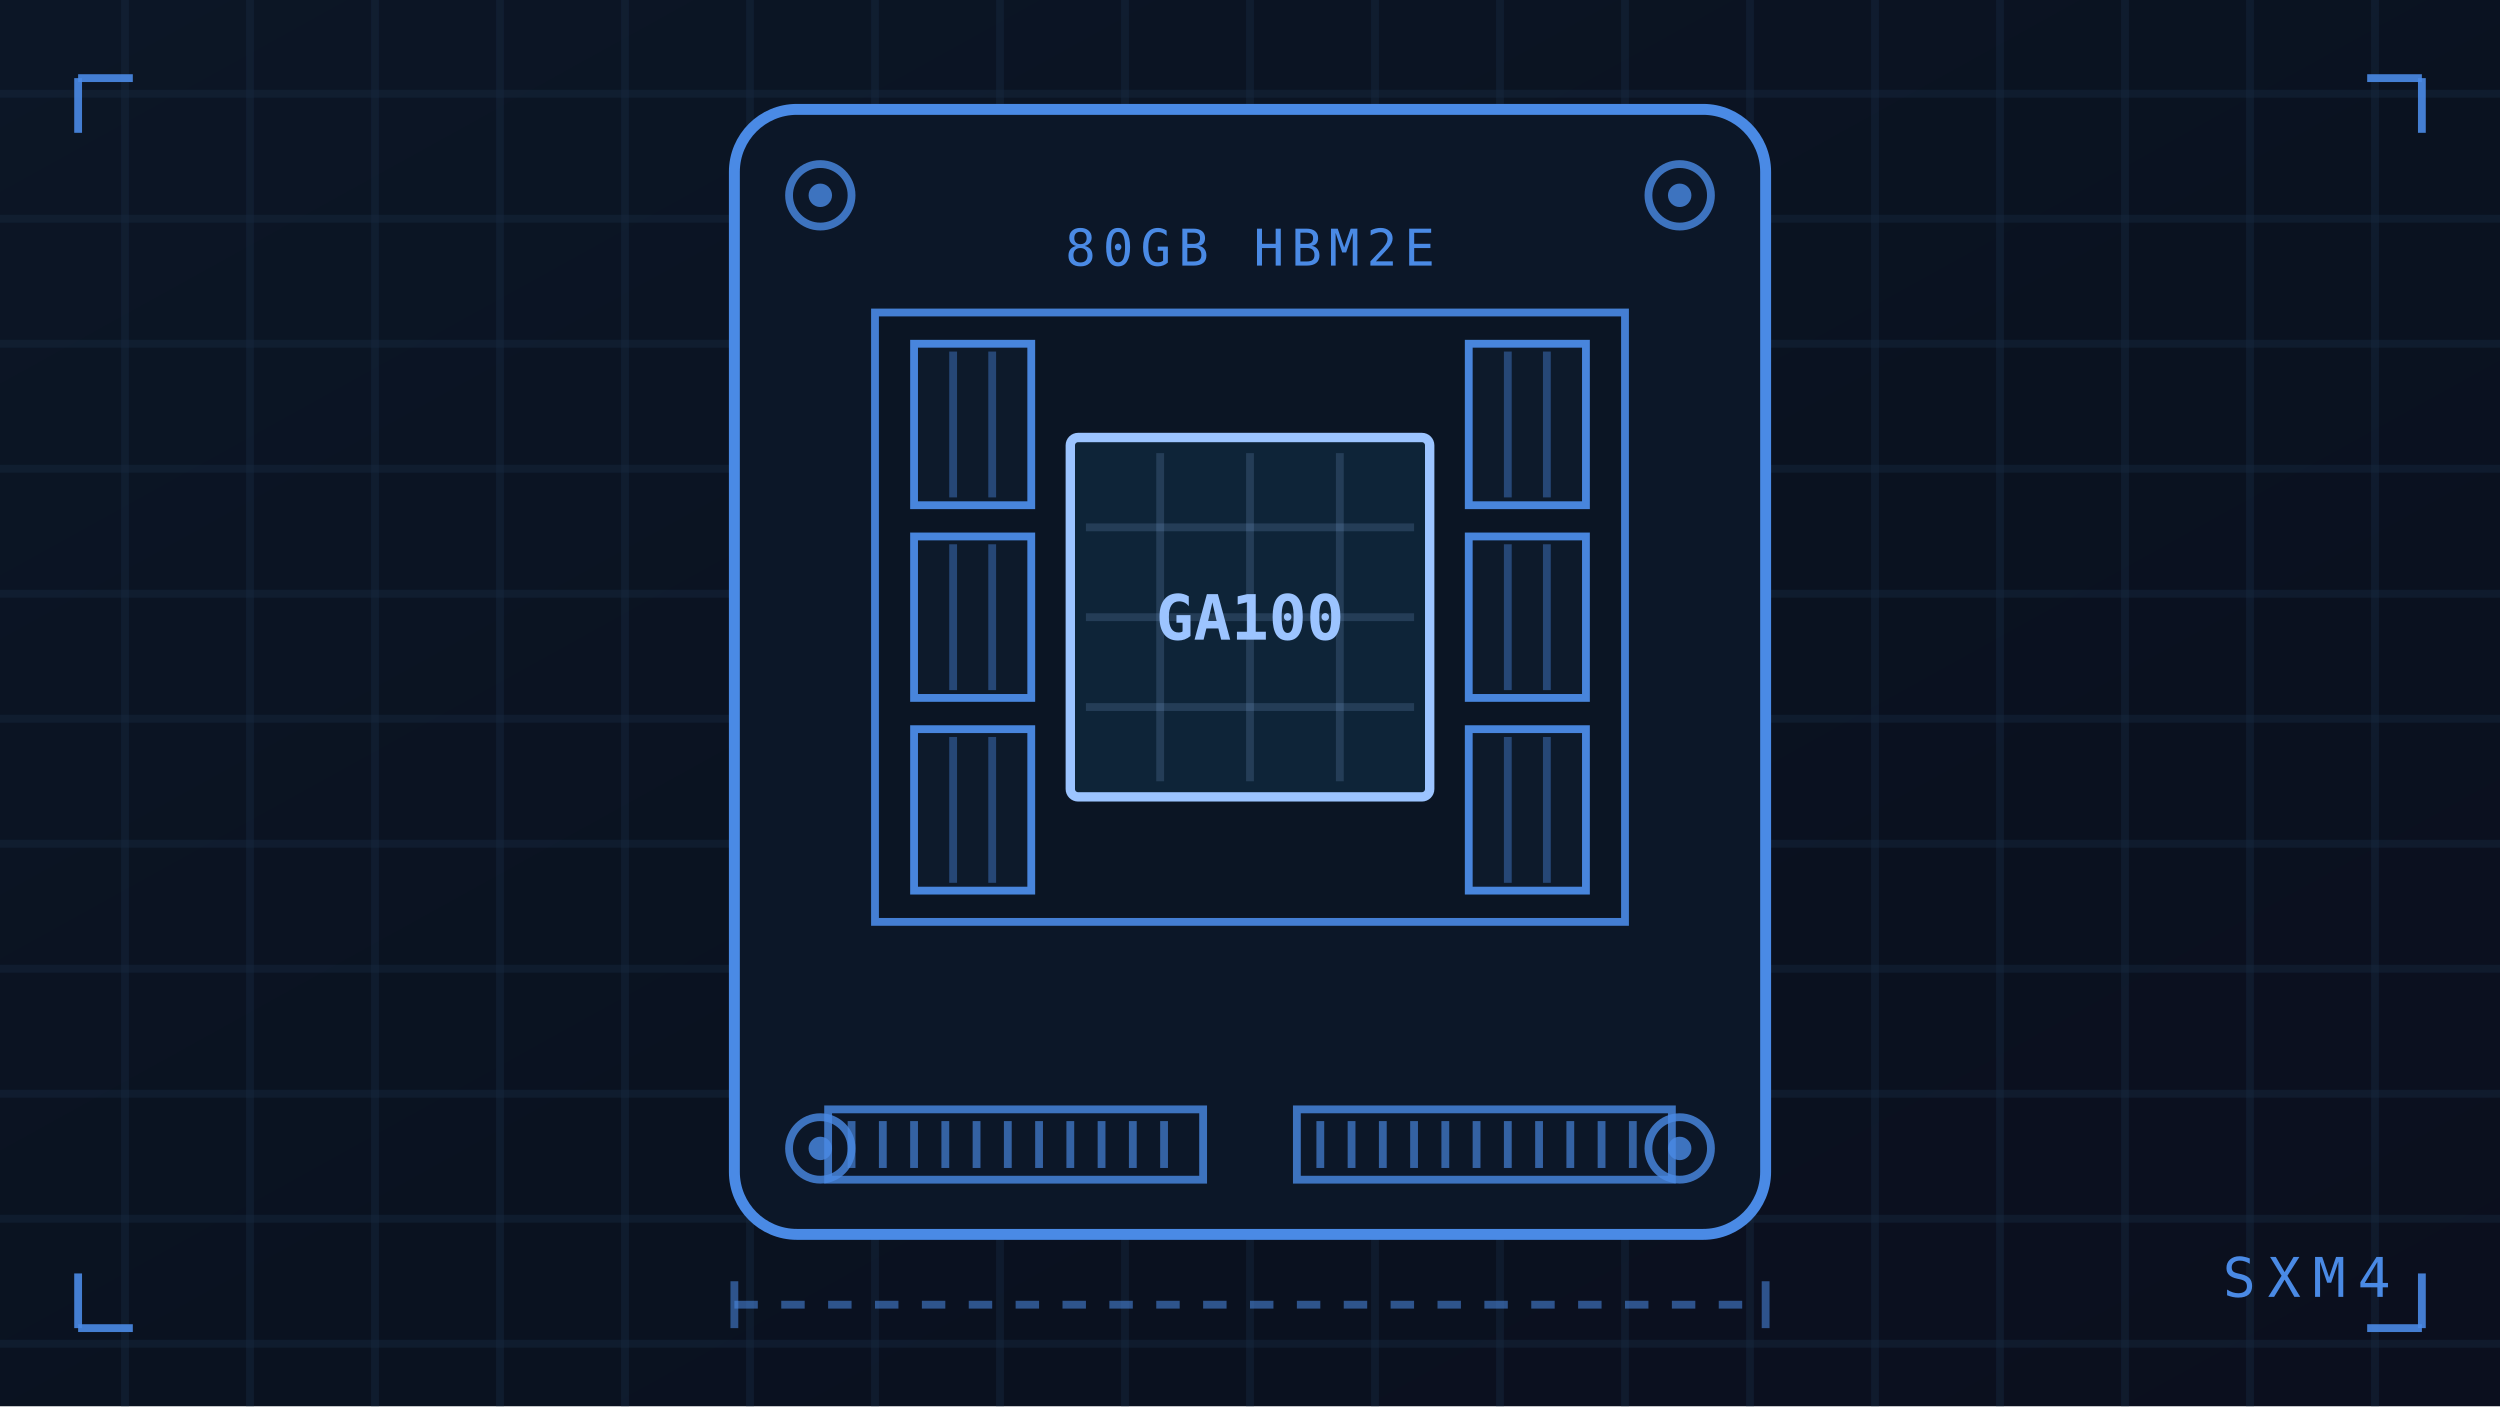
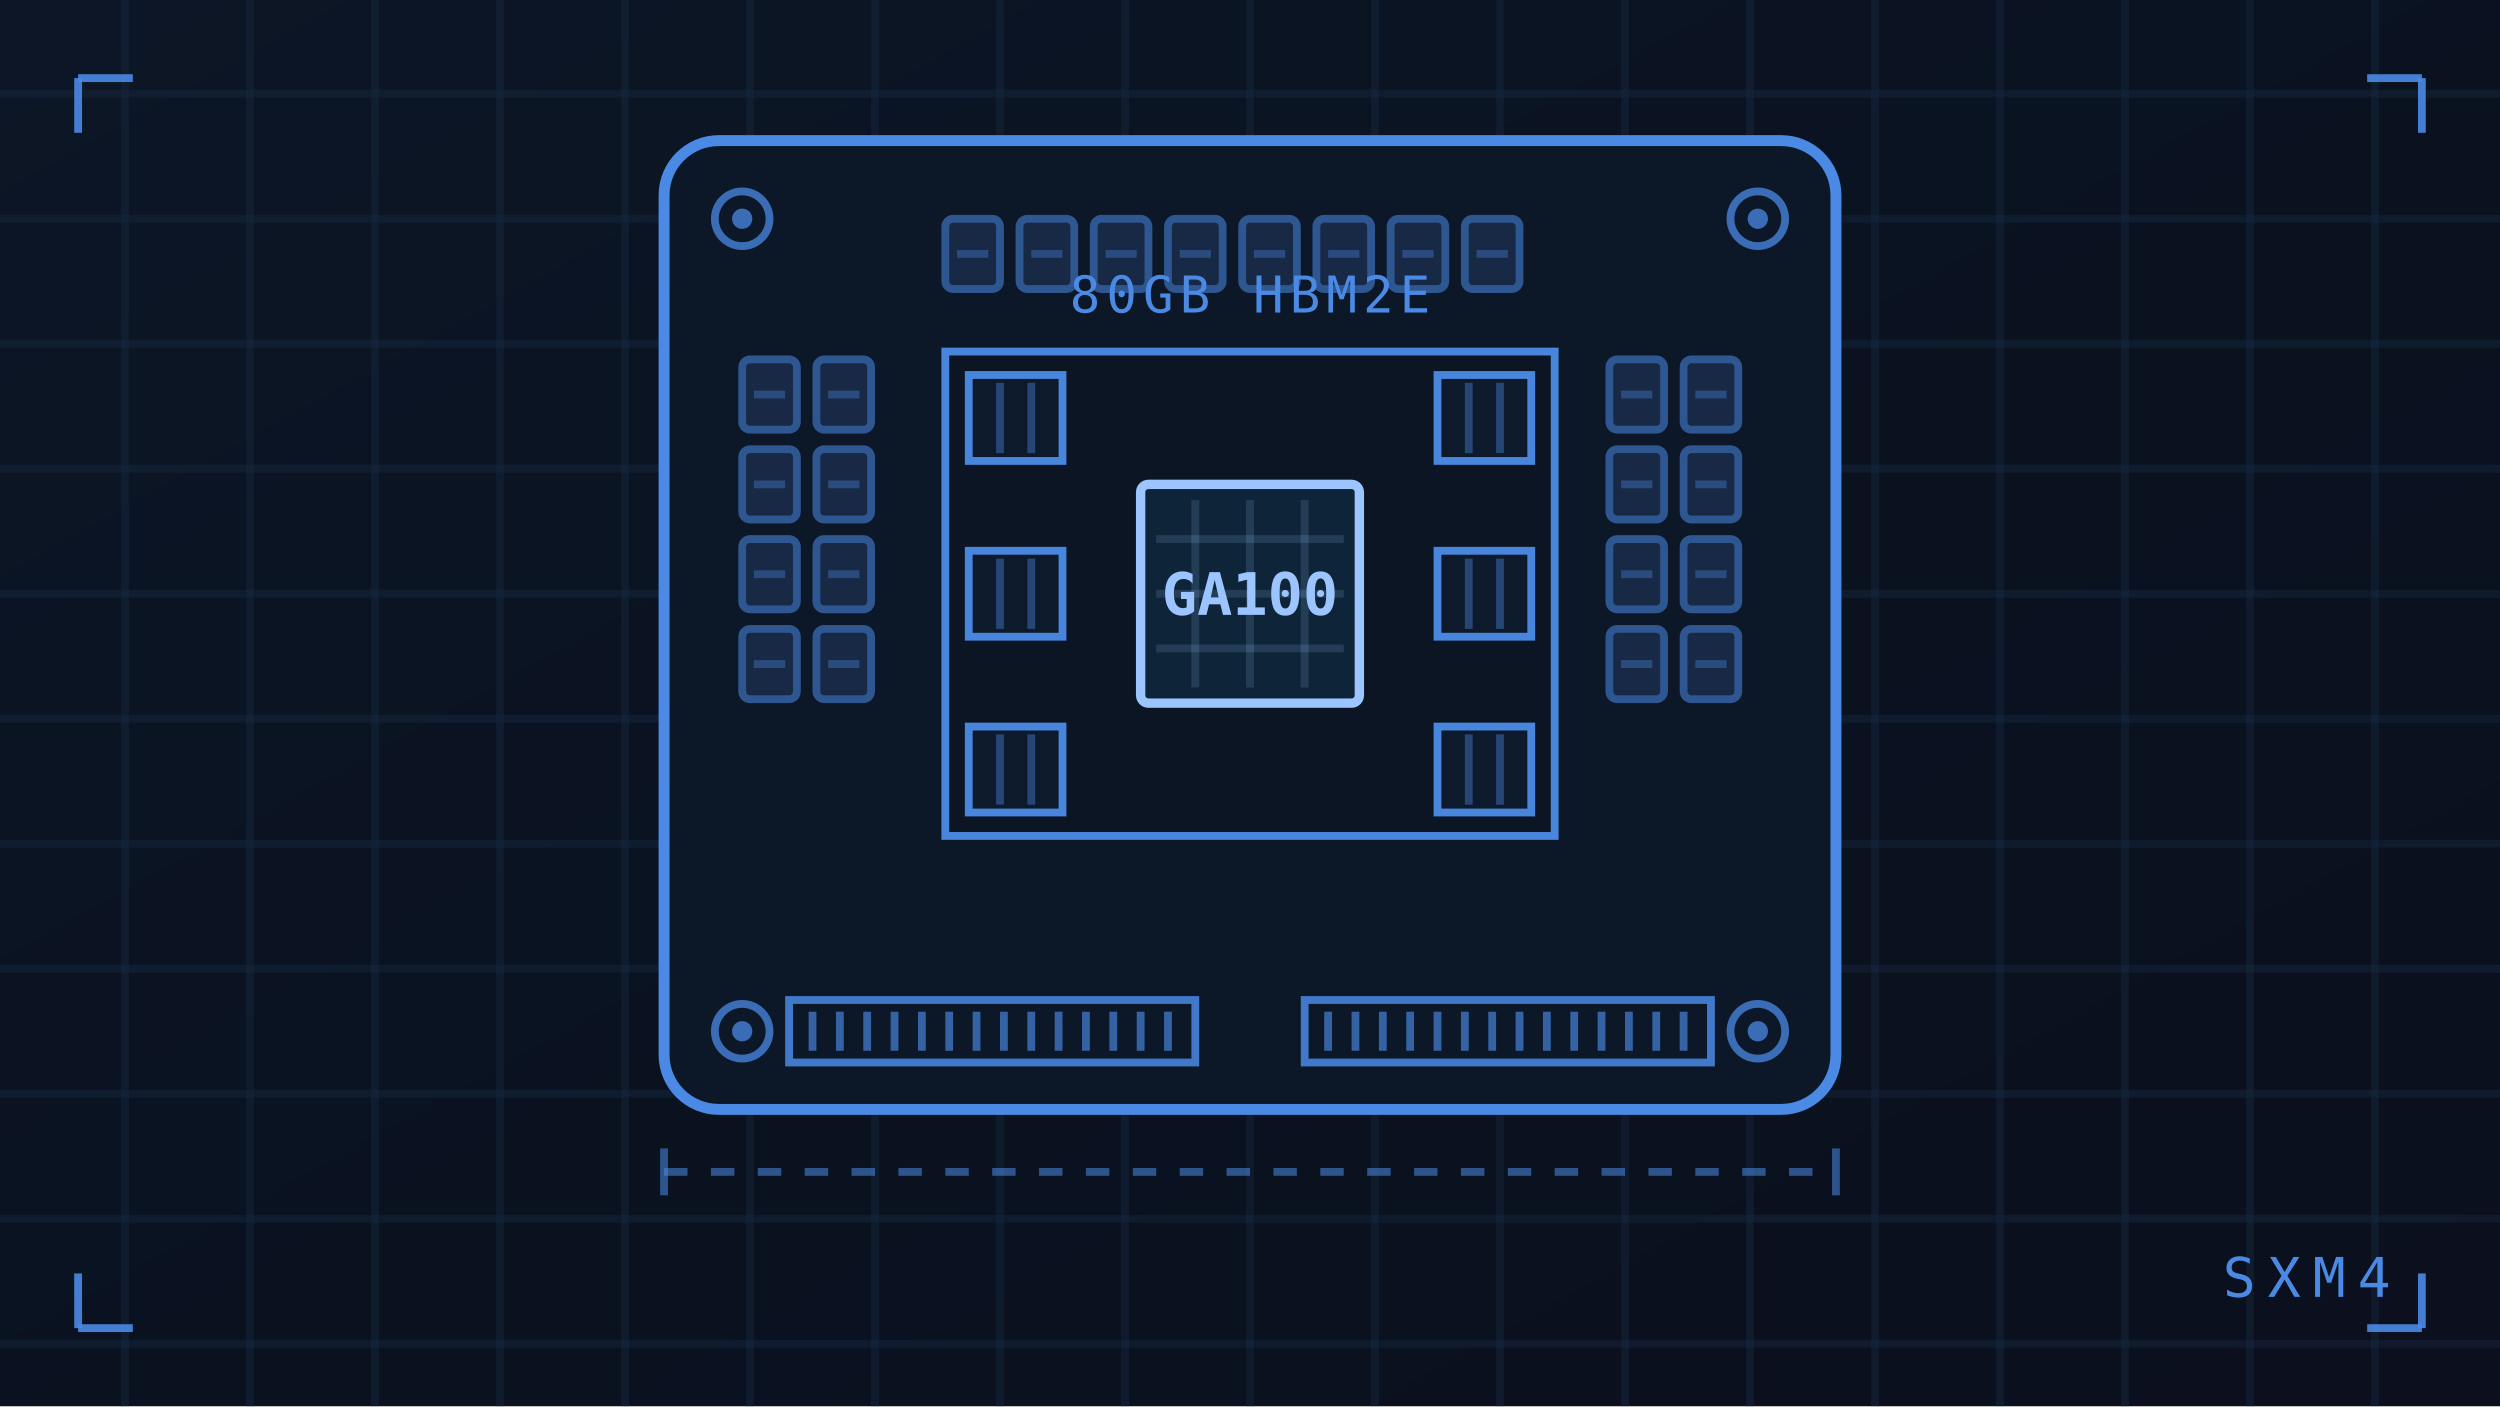
<svg xmlns="http://www.w3.org/2000/svg" width="320" height="180" viewBox="0 0 320 180" fill="none" role="img">
  <defs>
    <linearGradient id="a100-sxm-bg" x1="0" y1="0" x2="1" y2="1">
      <stop offset="0%" stop-color="#0c1626" />
      <stop offset="55%" stop-color="#0a1220" />
      <stop offset="100%" stop-color="#0b0f1e" />
    </linearGradient>
  </defs>
  <rect width="320" height="180" fill="url(#a100-sxm-bg)" />
  <line x1="16" y1="0" x2="16" y2="180" stroke="#16283f" stroke-width="1" opacity="0.45" />
  <line x1="32" y1="0" x2="32" y2="180" stroke="#16283f" stroke-width="1" opacity="0.45" />
  <line x1="48" y1="0" x2="48" y2="180" stroke="#16283f" stroke-width="1" opacity="0.45" />
  <line x1="64" y1="0" x2="64" y2="180" stroke="#16283f" stroke-width="1" opacity="0.45" />
  <line x1="80" y1="0" x2="80" y2="180" stroke="#16283f" stroke-width="1" opacity="0.45" />
  <line x1="96" y1="0" x2="96" y2="180" stroke="#16283f" stroke-width="1" opacity="0.45" />
  <line x1="112" y1="0" x2="112" y2="180" stroke="#16283f" stroke-width="1" opacity="0.45" />
  <line x1="128" y1="0" x2="128" y2="180" stroke="#16283f" stroke-width="1" opacity="0.45" />
  <line x1="144" y1="0" x2="144" y2="180" stroke="#16283f" stroke-width="1" opacity="0.45" />
  <line x1="160" y1="0" x2="160" y2="180" stroke="#16283f" stroke-width="1" opacity="0.45" />
  <line x1="176" y1="0" x2="176" y2="180" stroke="#16283f" stroke-width="1" opacity="0.45" />
  <line x1="192" y1="0" x2="192" y2="180" stroke="#16283f" stroke-width="1" opacity="0.45" />
  <line x1="208" y1="0" x2="208" y2="180" stroke="#16283f" stroke-width="1" opacity="0.45" />
  <line x1="224" y1="0" x2="224" y2="180" stroke="#16283f" stroke-width="1" opacity="0.45" />
  <line x1="240" y1="0" x2="240" y2="180" stroke="#16283f" stroke-width="1" opacity="0.45" />
  <line x1="256" y1="0" x2="256" y2="180" stroke="#16283f" stroke-width="1" opacity="0.45" />
  <line x1="272" y1="0" x2="272" y2="180" stroke="#16283f" stroke-width="1" opacity="0.45" />
  <line x1="288" y1="0" x2="288" y2="180" stroke="#16283f" stroke-width="1" opacity="0.45" />
  <line x1="304" y1="0" x2="304" y2="180" stroke="#16283f" stroke-width="1" opacity="0.45" />
  <line x1="0" y1="12" x2="320" y2="12" stroke="#16283f" stroke-width="1" opacity="0.45" />
  <line x1="0" y1="28" x2="320" y2="28" stroke="#16283f" stroke-width="1" opacity="0.45" />
  <line x1="0" y1="44" x2="320" y2="44" stroke="#16283f" stroke-width="1" opacity="0.45" />
  <line x1="0" y1="60" x2="320" y2="60" stroke="#16283f" stroke-width="1" opacity="0.45" />
  <line x1="0" y1="76" x2="320" y2="76" stroke="#16283f" stroke-width="1" opacity="0.45" />
  <line x1="0" y1="92" x2="320" y2="92" stroke="#16283f" stroke-width="1" opacity="0.45" />
  <line x1="0" y1="108" x2="320" y2="108" stroke="#16283f" stroke-width="1" opacity="0.45" />
  <line x1="0" y1="124" x2="320" y2="124" stroke="#16283f" stroke-width="1" opacity="0.45" />
  <line x1="0" y1="140" x2="320" y2="140" stroke="#16283f" stroke-width="1" opacity="0.45" />
  <line x1="0" y1="156" x2="320" y2="156" stroke="#16283f" stroke-width="1" opacity="0.45" />
  <line x1="0" y1="172" x2="320" y2="172" stroke="#16283f" stroke-width="1" opacity="0.45" />
  <line x1="10" y1="10" x2="17" y2="10" stroke="#4a8ae5" stroke-width="1" opacity="0.9" />
  <line x1="10" y1="10" x2="10" y2="17" stroke="#4a8ae5" stroke-width="1" opacity="0.9" />
  <line x1="303" y1="10" x2="310" y2="10" stroke="#4a8ae5" stroke-width="1" opacity="0.9" />
  <line x1="310" y1="10" x2="310" y2="17" stroke="#4a8ae5" stroke-width="1" opacity="0.9" />
  <line x1="10" y1="170" x2="17" y2="170" stroke="#4a8ae5" stroke-width="1" opacity="0.9" />
  <line x1="10" y1="163" x2="10" y2="170" stroke="#4a8ae5" stroke-width="1" opacity="0.9" />
  <line x1="303" y1="170" x2="310" y2="170" stroke="#4a8ae5" stroke-width="1" opacity="0.9" />
  <line x1="310" y1="163" x2="310" y2="170" stroke="#4a8ae5" stroke-width="1" opacity="0.9" />
-   <rect x="94" y="14" width="132" height="144" rx="8" fill="#0c1728" stroke="#4a8ae5" stroke-width="1.4" />
-   <circle cx="105" cy="25" r="4" fill="none" stroke="#4a8ae5" stroke-width="1" opacity="0.8" />
-   <circle cx="105" cy="25" r="1.5" fill="#4a8ae5" opacity="0.8" />
-   <circle cx="215" cy="25" r="4" fill="none" stroke="#4a8ae5" stroke-width="1" opacity="0.8" />
-   <circle cx="215" cy="25" r="1.5" fill="#4a8ae5" opacity="0.8" />
-   <circle cx="105" cy="147" r="4" fill="none" stroke="#4a8ae5" stroke-width="1" opacity="0.8" />
-   <circle cx="105" cy="147" r="1.5" fill="#4a8ae5" opacity="0.8" />
-   <circle cx="215" cy="147" r="4" fill="none" stroke="#4a8ae5" stroke-width="1" opacity="0.8" />
-   <circle cx="215" cy="147" r="1.5" fill="#4a8ae5" opacity="0.8" />
-   <rect x="112" y="40" width="96" height="78" fill="#0b1524" stroke="#4a8ae5" stroke-width="1" opacity="0.9" />
-   <rect x="117" y="44" width="15" height="20.667" fill="#0d1a2b" stroke="#4a8ae5" stroke-width="1" opacity="0.95" />
-   <line x1="122" y1="45" x2="122" y2="63.667" stroke="#4a8ae5" stroke-width="1" opacity="0.4" />
-   <line x1="127" y1="45" x2="127" y2="63.667" stroke="#4a8ae5" stroke-width="1" opacity="0.4" />
-   <rect x="188" y="44" width="15" height="20.667" fill="#0d1a2b" stroke="#4a8ae5" stroke-width="1" opacity="0.95" />
-   <line x1="193" y1="45" x2="193" y2="63.667" stroke="#4a8ae5" stroke-width="1" opacity="0.4" />
-   <line x1="198" y1="45" x2="198" y2="63.667" stroke="#4a8ae5" stroke-width="1" opacity="0.4" />
-   <rect x="117" y="68.667" width="15" height="20.667" fill="#0d1a2b" stroke="#4a8ae5" stroke-width="1" opacity="0.95" />
-   <line x1="122" y1="69.667" x2="122" y2="88.333" stroke="#4a8ae5" stroke-width="1" opacity="0.4" />
-   <line x1="127" y1="69.667" x2="127" y2="88.333" stroke="#4a8ae5" stroke-width="1" opacity="0.4" />
-   <rect x="188" y="68.667" width="15" height="20.667" fill="#0d1a2b" stroke="#4a8ae5" stroke-width="1" opacity="0.95" />
-   <line x1="193" y1="69.667" x2="193" y2="88.333" stroke="#4a8ae5" stroke-width="1" opacity="0.4" />
-   <line x1="198" y1="69.667" x2="198" y2="88.333" stroke="#4a8ae5" stroke-width="1" opacity="0.4" />
-   <rect x="117" y="93.333" width="15" height="20.667" fill="#0d1a2b" stroke="#4a8ae5" stroke-width="1" opacity="0.95" />
-   <line x1="122" y1="94.333" x2="122" y2="113" stroke="#4a8ae5" stroke-width="1" opacity="0.4" />
-   <line x1="127" y1="94.333" x2="127" y2="113" stroke="#4a8ae5" stroke-width="1" opacity="0.4" />
-   <rect x="188" y="93.333" width="15" height="20.667" fill="#0d1a2b" stroke="#4a8ae5" stroke-width="1" opacity="0.95" />
-   <line x1="193" y1="94.333" x2="193" y2="113" stroke="#4a8ae5" stroke-width="1" opacity="0.4" />
-   <line x1="198" y1="94.333" x2="198" y2="113" stroke="#4a8ae5" stroke-width="1" opacity="0.4" />
-   <rect x="137" y="56" width="46" height="46" rx="1" fill="#0e2438" stroke="#9cc4ff" stroke-width="1.2" />
-   <line x1="148.5" y1="58" x2="148.5" y2="100" stroke="#9cc4ff" stroke-width="1" opacity="0.16" />
-   <line x1="139" y1="67.5" x2="181" y2="67.5" stroke="#9cc4ff" stroke-width="1" opacity="0.16" />
-   <line x1="160" y1="58" x2="160" y2="100" stroke="#9cc4ff" stroke-width="1" opacity="0.16" />
-   <line x1="139" y1="79" x2="181" y2="79" stroke="#9cc4ff" stroke-width="1" opacity="0.16" />
-   <line x1="171.5" y1="58" x2="171.5" y2="100" stroke="#9cc4ff" stroke-width="1" opacity="0.16" />
-   <line x1="139" y1="90.5" x2="181" y2="90.5" stroke="#9cc4ff" stroke-width="1" opacity="0.16" />
-   <text x="160" y="81.88" font-family="ui-monospace, Menlo, monospace" font-size="8" fill="#9cc4ff" text-anchor="middle" font-weight="600">GA100</text>
-   <rect x="106" y="142" width="48" height="9" fill="none" stroke="#4a8ae5" stroke-width="1" opacity="0.8" />
-   <line x1="109" y1="143.5" x2="109" y2="149.5" stroke="#4a8ae5" stroke-width="1" opacity="0.65" />
-   <line x1="113" y1="143.5" x2="113" y2="149.5" stroke="#4a8ae5" stroke-width="1" opacity="0.65" />
-   <line x1="117" y1="143.5" x2="117" y2="149.5" stroke="#4a8ae5" stroke-width="1" opacity="0.65" />
-   <line x1="121" y1="143.5" x2="121" y2="149.5" stroke="#4a8ae5" stroke-width="1" opacity="0.65" />
-   <line x1="125" y1="143.5" x2="125" y2="149.5" stroke="#4a8ae5" stroke-width="1" opacity="0.65" />
-   <line x1="129" y1="143.5" x2="129" y2="149.5" stroke="#4a8ae5" stroke-width="1" opacity="0.65" />
-   <line x1="133" y1="143.5" x2="133" y2="149.5" stroke="#4a8ae5" stroke-width="1" opacity="0.65" />
-   <line x1="137" y1="143.5" x2="137" y2="149.5" stroke="#4a8ae5" stroke-width="1" opacity="0.65" />
-   <line x1="141" y1="143.5" x2="141" y2="149.5" stroke="#4a8ae5" stroke-width="1" opacity="0.65" />
-   <line x1="145" y1="143.5" x2="145" y2="149.5" stroke="#4a8ae5" stroke-width="1" opacity="0.65" />
-   <line x1="149" y1="143.5" x2="149" y2="149.5" stroke="#4a8ae5" stroke-width="1" opacity="0.65" />
-   <rect x="166" y="142" width="48" height="9" fill="none" stroke="#4a8ae5" stroke-width="1" opacity="0.8" />
-   <line x1="169" y1="143.5" x2="169" y2="149.5" stroke="#4a8ae5" stroke-width="1" opacity="0.65" />
-   <line x1="173" y1="143.5" x2="173" y2="149.5" stroke="#4a8ae5" stroke-width="1" opacity="0.65" />
-   <line x1="177" y1="143.5" x2="177" y2="149.5" stroke="#4a8ae5" stroke-width="1" opacity="0.65" />
-   <line x1="181" y1="143.5" x2="181" y2="149.5" stroke="#4a8ae5" stroke-width="1" opacity="0.65" />
-   <line x1="185" y1="143.5" x2="185" y2="149.5" stroke="#4a8ae5" stroke-width="1" opacity="0.65" />
-   <line x1="189" y1="143.5" x2="189" y2="149.5" stroke="#4a8ae5" stroke-width="1" opacity="0.65" />
-   <line x1="193" y1="143.5" x2="193" y2="149.5" stroke="#4a8ae5" stroke-width="1" opacity="0.65" />
-   <line x1="197" y1="143.5" x2="197" y2="149.5" stroke="#4a8ae5" stroke-width="1" opacity="0.65" />
-   <line x1="201" y1="143.5" x2="201" y2="149.5" stroke="#4a8ae5" stroke-width="1" opacity="0.65" />
-   <line x1="205" y1="143.5" x2="205" y2="149.5" stroke="#4a8ae5" stroke-width="1" opacity="0.65" />
-   <line x1="209" y1="143.5" x2="209" y2="149.5" stroke="#4a8ae5" stroke-width="1" opacity="0.65" />
-   <text x="160" y="34" font-family="ui-monospace, Menlo, monospace" font-size="6.5" fill="#4a8ae5" text-anchor="middle" letter-spacing="0.14em">80GB HBM2E</text>
-   <line x1="94" y1="167" x2="226" y2="167" stroke="#4a8ae5" stroke-width="1" stroke-dasharray="3 3" opacity="0.55" />
-   <line x1="94" y1="164" x2="94" y2="170" stroke="#4a8ae5" stroke-width="1" opacity="0.55" />
-   <line x1="226" y1="164" x2="226" y2="170" stroke="#4a8ae5" stroke-width="1" opacity="0.55" />
+   <rect x="85" y="18" width="150" height="124" rx="7" fill="#0c1728" stroke="#4a8ae5" stroke-width="1.4" />
+   <circle cx="95" cy="28" r="3.5" fill="none" stroke="#4a8ae5" stroke-width="1" opacity="0.75" />
+   <circle cx="95" cy="28" r="1.3" fill="#4a8ae5" opacity="0.75" />
+   <circle cx="225" cy="28" r="3.5" fill="none" stroke="#4a8ae5" stroke-width="1" opacity="0.75" />
+   <circle cx="225" cy="28" r="1.3" fill="#4a8ae5" opacity="0.75" />
+   <circle cx="95" cy="132" r="3.5" fill="none" stroke="#4a8ae5" stroke-width="1" opacity="0.75" />
+   <circle cx="95" cy="132" r="1.3" fill="#4a8ae5" opacity="0.75" />
+   <circle cx="225" cy="132" r="3.5" fill="none" stroke="#4a8ae5" stroke-width="1" opacity="0.75" />
+   <circle cx="225" cy="132" r="1.3" fill="#4a8ae5" opacity="0.75" />
+   <rect x="95" y="46" width="7" height="9" rx="1" fill="#22385c" stroke="#4a8ae5" stroke-width="1" opacity="0.55" />
+   <line x1="96.5" y1="50.5" x2="100.5" y2="50.5" stroke="#4a8ae5" stroke-width="1" opacity="0.35" />
+   <rect x="104.5" y="46" width="7" height="9" rx="1" fill="#22385c" stroke="#4a8ae5" stroke-width="1" opacity="0.55" />
+   <line x1="106" y1="50.5" x2="110" y2="50.5" stroke="#4a8ae5" stroke-width="1" opacity="0.35" />
+   <rect x="95" y="57.5" width="7" height="9" rx="1" fill="#22385c" stroke="#4a8ae5" stroke-width="1" opacity="0.55" />
+   <line x1="96.5" y1="62" x2="100.5" y2="62" stroke="#4a8ae5" stroke-width="1" opacity="0.35" />
+   <rect x="104.5" y="57.5" width="7" height="9" rx="1" fill="#22385c" stroke="#4a8ae5" stroke-width="1" opacity="0.55" />
+   <line x1="106" y1="62" x2="110" y2="62" stroke="#4a8ae5" stroke-width="1" opacity="0.35" />
+   <rect x="95" y="69" width="7" height="9" rx="1" fill="#22385c" stroke="#4a8ae5" stroke-width="1" opacity="0.55" />
+   <line x1="96.5" y1="73.5" x2="100.5" y2="73.5" stroke="#4a8ae5" stroke-width="1" opacity="0.35" />
+   <rect x="104.5" y="69" width="7" height="9" rx="1" fill="#22385c" stroke="#4a8ae5" stroke-width="1" opacity="0.55" />
+   <line x1="106" y1="73.5" x2="110" y2="73.5" stroke="#4a8ae5" stroke-width="1" opacity="0.35" />
+   <rect x="95" y="80.5" width="7" height="9" rx="1" fill="#22385c" stroke="#4a8ae5" stroke-width="1" opacity="0.55" />
+   <line x1="96.5" y1="85" x2="100.5" y2="85" stroke="#4a8ae5" stroke-width="1" opacity="0.35" />
+   <rect x="104.5" y="80.5" width="7" height="9" rx="1" fill="#22385c" stroke="#4a8ae5" stroke-width="1" opacity="0.55" />
+   <line x1="106" y1="85" x2="110" y2="85" stroke="#4a8ae5" stroke-width="1" opacity="0.35" />
+   <rect x="206" y="46" width="7" height="9" rx="1" fill="#22385c" stroke="#4a8ae5" stroke-width="1" opacity="0.55" />
+   <line x1="207.5" y1="50.5" x2="211.5" y2="50.5" stroke="#4a8ae5" stroke-width="1" opacity="0.35" />
+   <rect x="215.5" y="46" width="7" height="9" rx="1" fill="#22385c" stroke="#4a8ae5" stroke-width="1" opacity="0.55" />
+   <line x1="217" y1="50.5" x2="221" y2="50.5" stroke="#4a8ae5" stroke-width="1" opacity="0.35" />
+   <rect x="206" y="57.5" width="7" height="9" rx="1" fill="#22385c" stroke="#4a8ae5" stroke-width="1" opacity="0.55" />
+   <line x1="207.5" y1="62" x2="211.5" y2="62" stroke="#4a8ae5" stroke-width="1" opacity="0.35" />
+   <rect x="215.5" y="57.5" width="7" height="9" rx="1" fill="#22385c" stroke="#4a8ae5" stroke-width="1" opacity="0.55" />
+   <line x1="217" y1="62" x2="221" y2="62" stroke="#4a8ae5" stroke-width="1" opacity="0.35" />
+   <rect x="206" y="69" width="7" height="9" rx="1" fill="#22385c" stroke="#4a8ae5" stroke-width="1" opacity="0.55" />
+   <line x1="207.5" y1="73.5" x2="211.5" y2="73.5" stroke="#4a8ae5" stroke-width="1" opacity="0.35" />
+   <rect x="215.5" y="69" width="7" height="9" rx="1" fill="#22385c" stroke="#4a8ae5" stroke-width="1" opacity="0.55" />
+   <line x1="217" y1="73.5" x2="221" y2="73.5" stroke="#4a8ae5" stroke-width="1" opacity="0.35" />
+   <rect x="206" y="80.5" width="7" height="9" rx="1" fill="#22385c" stroke="#4a8ae5" stroke-width="1" opacity="0.55" />
+   <line x1="207.5" y1="85" x2="211.5" y2="85" stroke="#4a8ae5" stroke-width="1" opacity="0.35" />
+   <rect x="215.5" y="80.5" width="7" height="9" rx="1" fill="#22385c" stroke="#4a8ae5" stroke-width="1" opacity="0.55" />
+   <line x1="217" y1="85" x2="221" y2="85" stroke="#4a8ae5" stroke-width="1" opacity="0.35" />
+   <rect x="121" y="28" width="7" height="9" rx="1" fill="#22385c" stroke="#4a8ae5" stroke-width="1" opacity="0.55" />
+   <line x1="122.5" y1="32.5" x2="126.5" y2="32.5" stroke="#4a8ae5" stroke-width="1" opacity="0.35" />
+   <rect x="130.5" y="28" width="7" height="9" rx="1" fill="#22385c" stroke="#4a8ae5" stroke-width="1" opacity="0.55" />
+   <line x1="132" y1="32.5" x2="136" y2="32.5" stroke="#4a8ae5" stroke-width="1" opacity="0.35" />
+   <rect x="140" y="28" width="7" height="9" rx="1" fill="#22385c" stroke="#4a8ae5" stroke-width="1" opacity="0.55" />
+   <line x1="141.5" y1="32.5" x2="145.5" y2="32.5" stroke="#4a8ae5" stroke-width="1" opacity="0.35" />
+   <rect x="149.5" y="28" width="7" height="9" rx="1" fill="#22385c" stroke="#4a8ae5" stroke-width="1" opacity="0.55" />
+   <line x1="151" y1="32.5" x2="155" y2="32.5" stroke="#4a8ae5" stroke-width="1" opacity="0.35" />
+   <rect x="159" y="28" width="7" height="9" rx="1" fill="#22385c" stroke="#4a8ae5" stroke-width="1" opacity="0.55" />
+   <line x1="160.5" y1="32.5" x2="164.5" y2="32.5" stroke="#4a8ae5" stroke-width="1" opacity="0.35" />
+   <rect x="168.5" y="28" width="7" height="9" rx="1" fill="#22385c" stroke="#4a8ae5" stroke-width="1" opacity="0.55" />
+   <line x1="170" y1="32.5" x2="174" y2="32.5" stroke="#4a8ae5" stroke-width="1" opacity="0.35" />
+   <rect x="178" y="28" width="7" height="9" rx="1" fill="#22385c" stroke="#4a8ae5" stroke-width="1" opacity="0.55" />
+   <line x1="179.5" y1="32.5" x2="183.5" y2="32.5" stroke="#4a8ae5" stroke-width="1" opacity="0.35" />
+   <rect x="187.5" y="28" width="7" height="9" rx="1" fill="#22385c" stroke="#4a8ae5" stroke-width="1" opacity="0.55" />
+   <line x1="189" y1="32.5" x2="193" y2="32.5" stroke="#4a8ae5" stroke-width="1" opacity="0.35" />
+   <rect x="121" y="45" width="78" height="62" fill="#0b1524" stroke="#4a8ae5" stroke-width="1" opacity="0.95" />
+   <rect x="124" y="48" width="12" height="11" fill="#0d1a2b" stroke="#4a8ae5" stroke-width="1" opacity="0.95" />
+   <line x1="128" y1="49" x2="128" y2="58" stroke="#4a8ae5" stroke-width="1" opacity="0.4" />
+   <line x1="132" y1="49" x2="132" y2="58" stroke="#4a8ae5" stroke-width="1" opacity="0.4" />
+   <rect x="184" y="48" width="12" height="11" fill="#0d1a2b" stroke="#4a8ae5" stroke-width="1" opacity="0.95" />
+   <line x1="188" y1="49" x2="188" y2="58" stroke="#4a8ae5" stroke-width="1" opacity="0.4" />
+   <line x1="192" y1="49" x2="192" y2="58" stroke="#4a8ae5" stroke-width="1" opacity="0.4" />
+   <rect x="124" y="70.5" width="12" height="11" fill="#0d1a2b" stroke="#4a8ae5" stroke-width="1" opacity="0.95" />
+   <line x1="128" y1="71.5" x2="128" y2="80.5" stroke="#4a8ae5" stroke-width="1" opacity="0.4" />
+   <line x1="132" y1="71.5" x2="132" y2="80.5" stroke="#4a8ae5" stroke-width="1" opacity="0.4" />
+   <rect x="184" y="70.5" width="12" height="11" fill="#0d1a2b" stroke="#4a8ae5" stroke-width="1" opacity="0.95" />
+   <line x1="188" y1="71.5" x2="188" y2="80.5" stroke="#4a8ae5" stroke-width="1" opacity="0.4" />
+   <line x1="192" y1="71.5" x2="192" y2="80.5" stroke="#4a8ae5" stroke-width="1" opacity="0.4" />
+   <rect x="124" y="93" width="12" height="11" fill="#0d1a2b" stroke="#4a8ae5" stroke-width="1" opacity="0.95" />
+   <line x1="128" y1="94" x2="128" y2="103" stroke="#4a8ae5" stroke-width="1" opacity="0.4" />
+   <line x1="132" y1="94" x2="132" y2="103" stroke="#4a8ae5" stroke-width="1" opacity="0.4" />
+   <rect x="184" y="93" width="12" height="11" fill="#0d1a2b" stroke="#4a8ae5" stroke-width="1" opacity="0.95" />
+   <line x1="188" y1="94" x2="188" y2="103" stroke="#4a8ae5" stroke-width="1" opacity="0.4" />
+   <line x1="192" y1="94" x2="192" y2="103" stroke="#4a8ae5" stroke-width="1" opacity="0.4" />
+   <rect x="146" y="62" width="28" height="28" rx="1" fill="#0e2438" stroke="#9cc4ff" stroke-width="1.2" />
+   <line x1="153" y1="64" x2="153" y2="88" stroke="#9cc4ff" stroke-width="1" opacity="0.16" />
+   <line x1="148" y1="69" x2="172" y2="69" stroke="#9cc4ff" stroke-width="1" opacity="0.16" />
+   <line x1="160" y1="64" x2="160" y2="88" stroke="#9cc4ff" stroke-width="1" opacity="0.16" />
+   <line x1="148" y1="76" x2="172" y2="76" stroke="#9cc4ff" stroke-width="1" opacity="0.16" />
+   <line x1="167" y1="64" x2="167" y2="88" stroke="#9cc4ff" stroke-width="1" opacity="0.16" />
+   <line x1="148" y1="83" x2="172" y2="83" stroke="#9cc4ff" stroke-width="1" opacity="0.16" />
+   <text x="160" y="78.7" font-family="ui-monospace, Menlo, monospace" font-size="7.5" fill="#9cc4ff" text-anchor="middle" font-weight="600">GA100</text>
+   <rect x="101" y="128" width="52" height="8" fill="none" stroke="#4a8ae5" stroke-width="1" opacity="0.85" />
+   <line x1="104" y1="129.5" x2="104" y2="134.5" stroke="#4a8ae5" stroke-width="1" opacity="0.65" />
+   <line x1="107.5" y1="129.5" x2="107.5" y2="134.5" stroke="#4a8ae5" stroke-width="1" opacity="0.65" />
+   <line x1="111" y1="129.5" x2="111" y2="134.5" stroke="#4a8ae5" stroke-width="1" opacity="0.65" />
+   <line x1="114.5" y1="129.5" x2="114.5" y2="134.5" stroke="#4a8ae5" stroke-width="1" opacity="0.65" />
+   <line x1="118" y1="129.5" x2="118" y2="134.5" stroke="#4a8ae5" stroke-width="1" opacity="0.65" />
+   <line x1="121.5" y1="129.5" x2="121.5" y2="134.5" stroke="#4a8ae5" stroke-width="1" opacity="0.65" />
+   <line x1="125" y1="129.5" x2="125" y2="134.5" stroke="#4a8ae5" stroke-width="1" opacity="0.65" />
+   <line x1="128.5" y1="129.5" x2="128.5" y2="134.5" stroke="#4a8ae5" stroke-width="1" opacity="0.65" />
+   <line x1="132" y1="129.5" x2="132" y2="134.5" stroke="#4a8ae5" stroke-width="1" opacity="0.65" />
+   <line x1="135.5" y1="129.5" x2="135.5" y2="134.5" stroke="#4a8ae5" stroke-width="1" opacity="0.65" />
+   <line x1="139" y1="129.5" x2="139" y2="134.5" stroke="#4a8ae5" stroke-width="1" opacity="0.65" />
+   <line x1="142.5" y1="129.5" x2="142.5" y2="134.5" stroke="#4a8ae5" stroke-width="1" opacity="0.65" />
+   <line x1="146" y1="129.5" x2="146" y2="134.5" stroke="#4a8ae5" stroke-width="1" opacity="0.65" />
+   <line x1="149.5" y1="129.5" x2="149.5" y2="134.5" stroke="#4a8ae5" stroke-width="1" opacity="0.65" />
+   <rect x="167" y="128" width="52" height="8" fill="none" stroke="#4a8ae5" stroke-width="1" opacity="0.85" />
+   <line x1="170" y1="129.5" x2="170" y2="134.5" stroke="#4a8ae5" stroke-width="1" opacity="0.65" />
+   <line x1="173.5" y1="129.5" x2="173.5" y2="134.5" stroke="#4a8ae5" stroke-width="1" opacity="0.65" />
+   <line x1="177" y1="129.5" x2="177" y2="134.5" stroke="#4a8ae5" stroke-width="1" opacity="0.65" />
+   <line x1="180.5" y1="129.5" x2="180.5" y2="134.5" stroke="#4a8ae5" stroke-width="1" opacity="0.65" />
+   <line x1="184" y1="129.5" x2="184" y2="134.5" stroke="#4a8ae5" stroke-width="1" opacity="0.65" />
+   <line x1="187.5" y1="129.5" x2="187.5" y2="134.5" stroke="#4a8ae5" stroke-width="1" opacity="0.65" />
+   <line x1="191" y1="129.5" x2="191" y2="134.5" stroke="#4a8ae5" stroke-width="1" opacity="0.65" />
+   <line x1="194.5" y1="129.5" x2="194.5" y2="134.5" stroke="#4a8ae5" stroke-width="1" opacity="0.65" />
+   <line x1="198" y1="129.5" x2="198" y2="134.5" stroke="#4a8ae5" stroke-width="1" opacity="0.65" />
+   <line x1="201.5" y1="129.5" x2="201.5" y2="134.5" stroke="#4a8ae5" stroke-width="1" opacity="0.65" />
+   <line x1="205" y1="129.5" x2="205" y2="134.5" stroke="#4a8ae5" stroke-width="1" opacity="0.65" />
+   <line x1="208.5" y1="129.5" x2="208.5" y2="134.5" stroke="#4a8ae5" stroke-width="1" opacity="0.65" />
+   <line x1="212" y1="129.5" x2="212" y2="134.5" stroke="#4a8ae5" stroke-width="1" opacity="0.65" />
+   <line x1="215.5" y1="129.5" x2="215.5" y2="134.5" stroke="#4a8ae5" stroke-width="1" opacity="0.65" />
+   <text x="160" y="40" font-family="ui-monospace, Menlo, monospace" font-size="6.5" fill="#4a8ae5" text-anchor="middle" letter-spacing="0.12em">80GB HBM2E</text>
+   <line x1="85" y1="150" x2="235" y2="150" stroke="#4a8ae5" stroke-width="1" stroke-dasharray="3 3" opacity="0.55" />
+   <line x1="85" y1="147" x2="85" y2="153" stroke="#4a8ae5" stroke-width="1" opacity="0.55" />
+   <line x1="235" y1="147" x2="235" y2="153" stroke="#4a8ae5" stroke-width="1" opacity="0.55" />
  <text x="306" y="166" font-family="ui-monospace, Menlo, monospace" font-size="7" fill="#4a8ae5" text-anchor="end" letter-spacing="0.22em">SXM4</text>
</svg>
